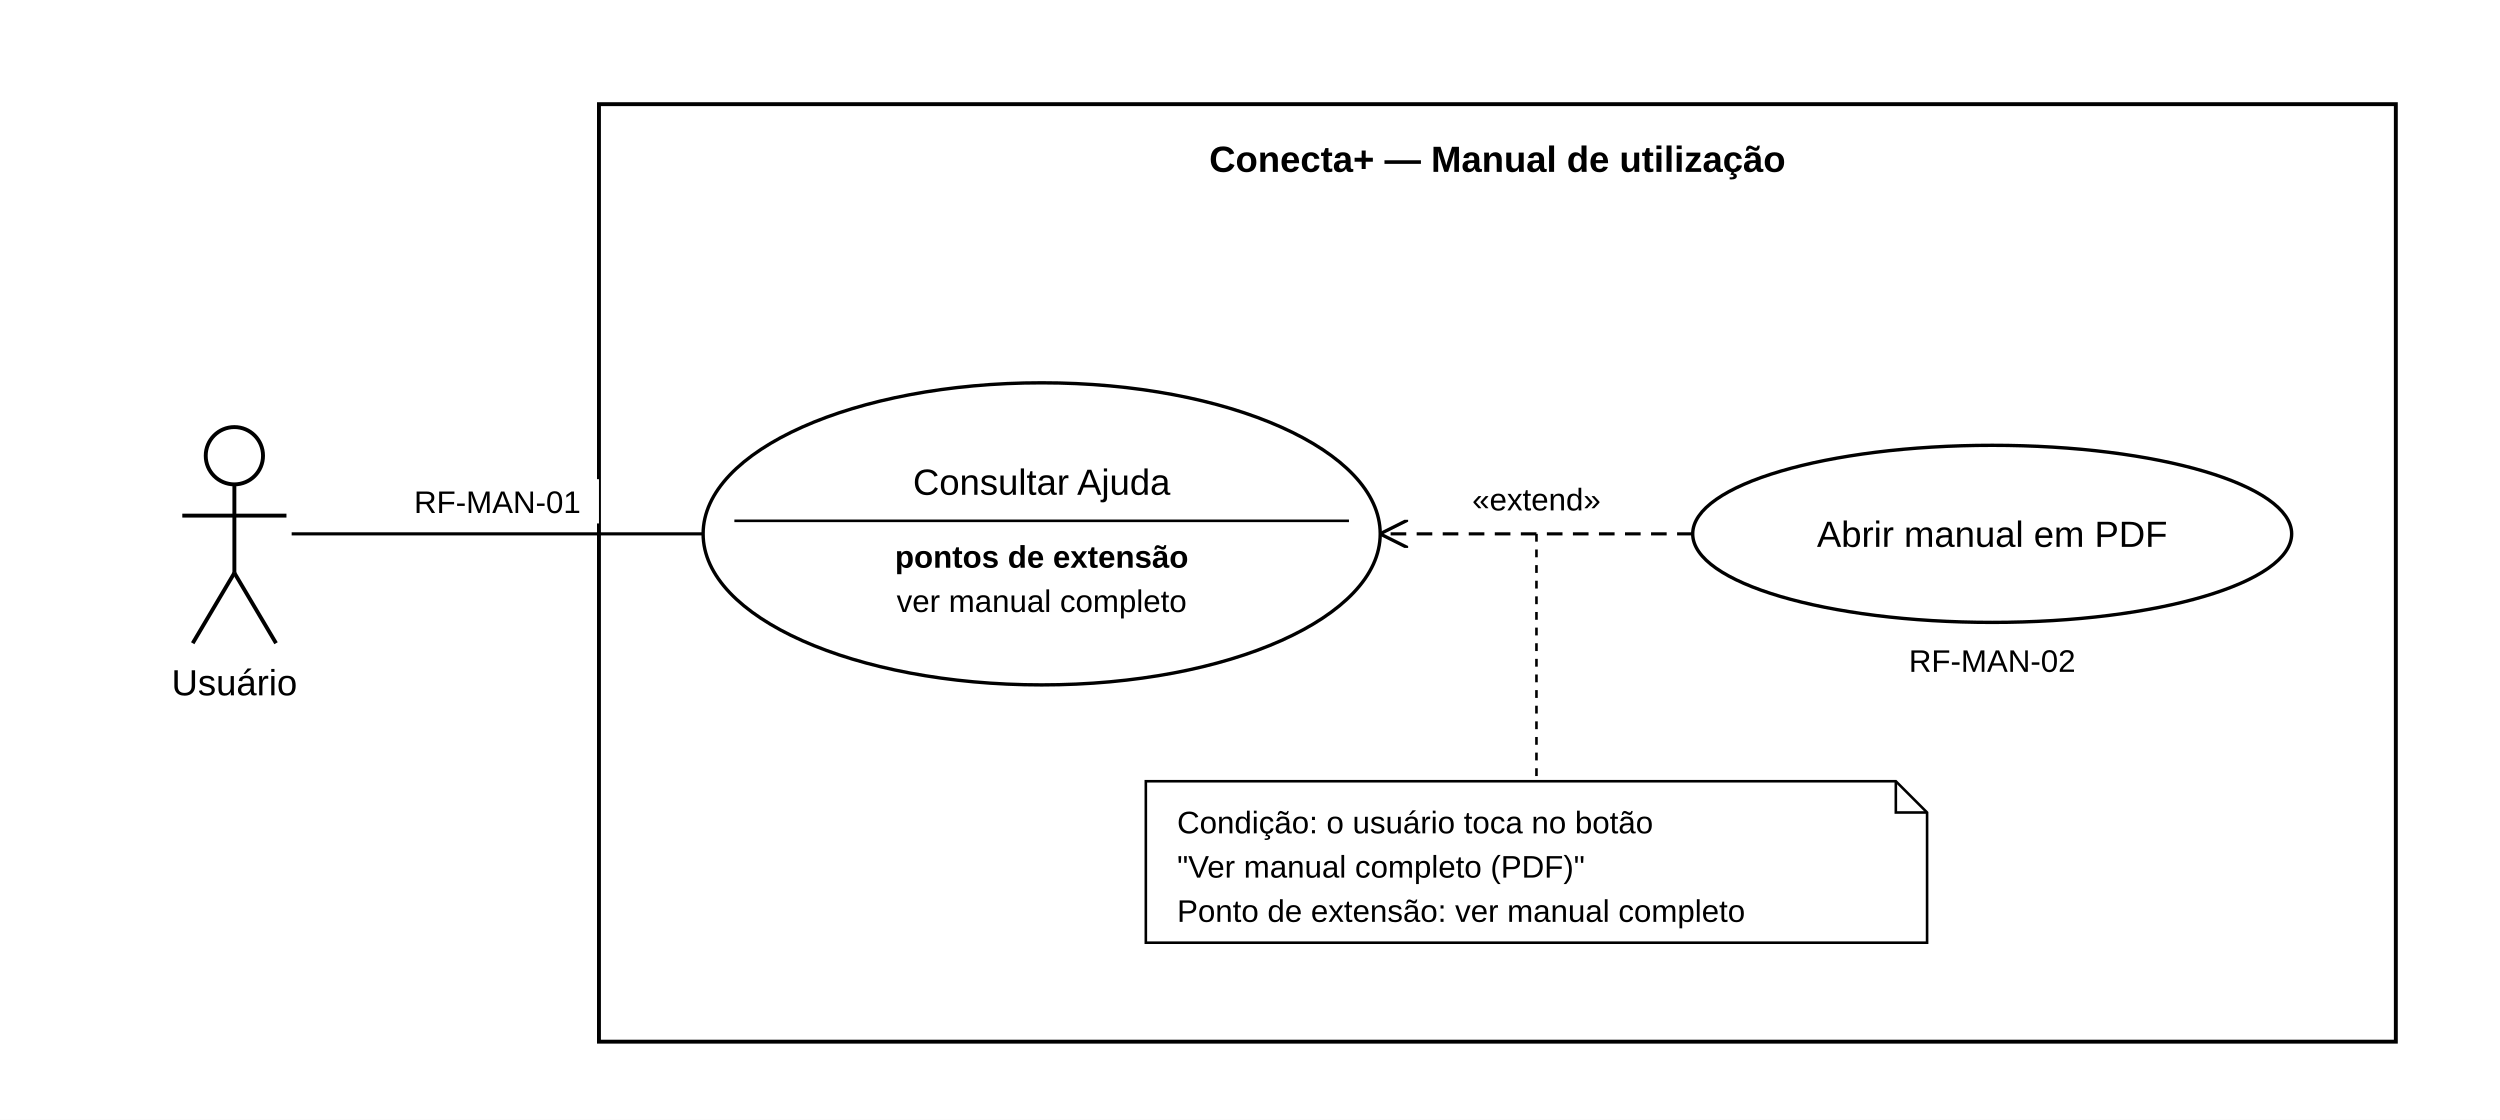
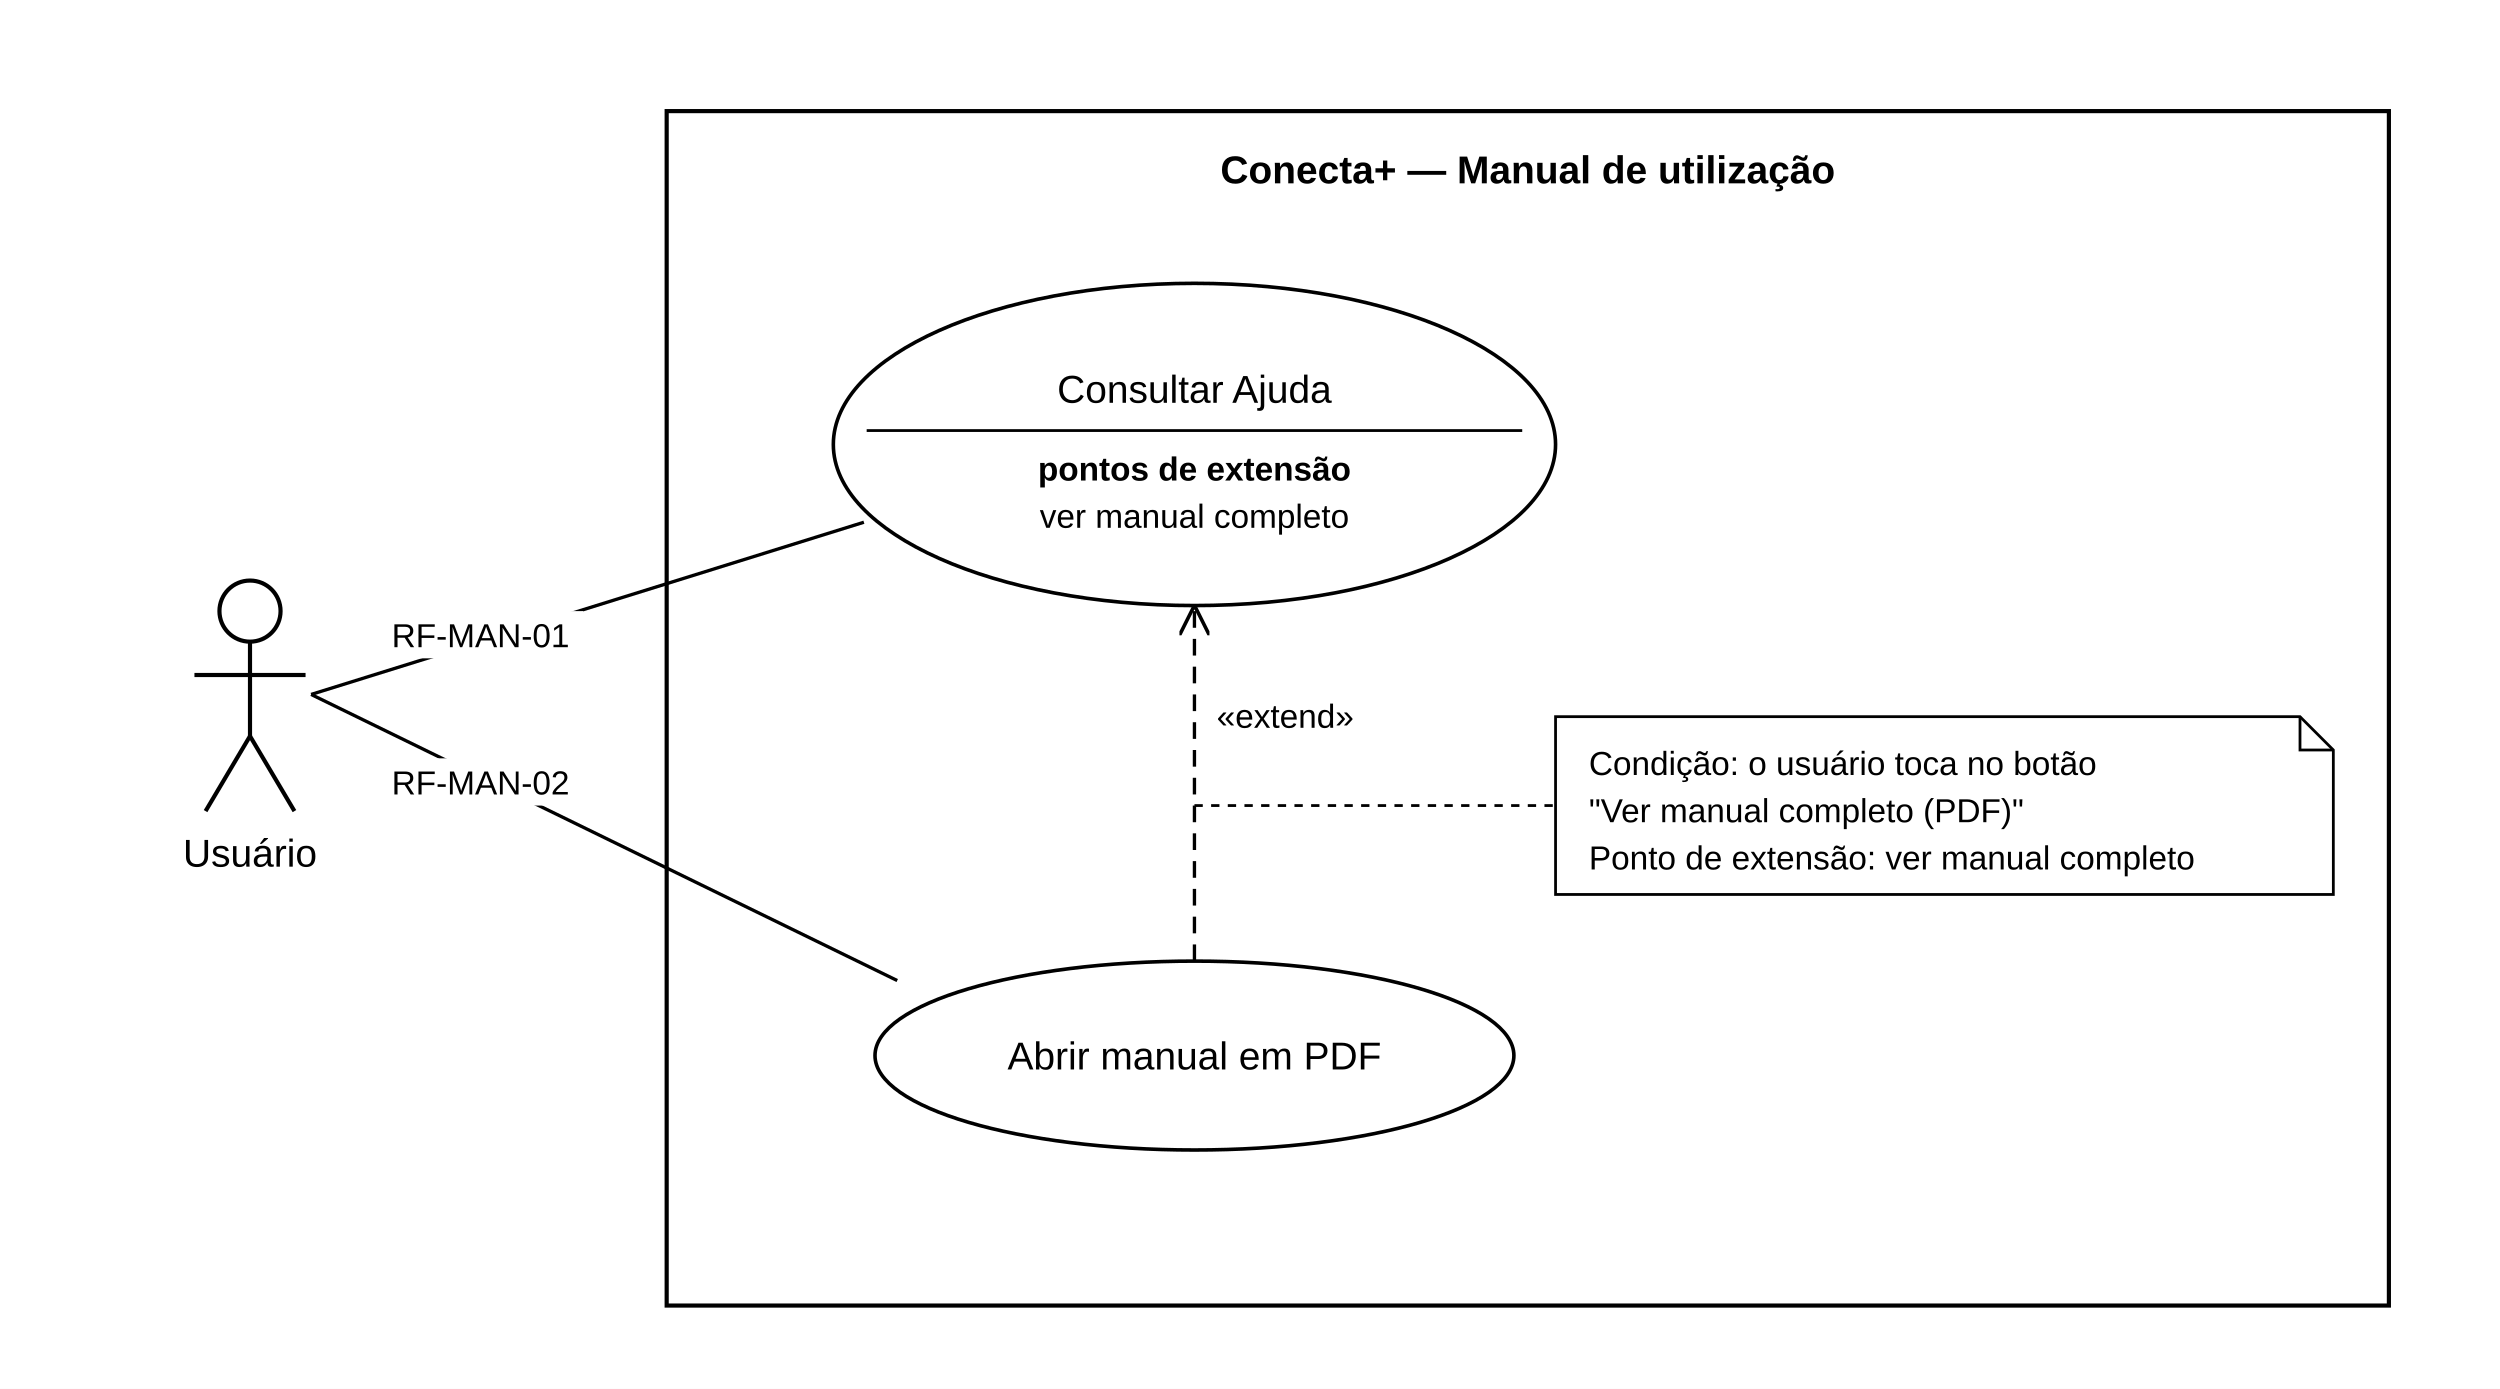
- <svg xmlns="http://www.w3.org/2000/svg" viewBox="0 0 960 430" width="960" height="430" font-family="Arial, Helvetica, sans-serif" font-size="14">
+ <svg xmlns="http://www.w3.org/2000/svg" viewBox="0 0 900 500" width="900" height="500" font-family="Arial, Helvetica, sans-serif" font-size="14">
  <defs>
    <marker id="seta-aberta" viewBox="0 0 10 10" refX="9" refY="5" markerWidth="9" markerHeight="9" orient="auto-start-reverse">
      <path d="M 0 0 L 10 5 L 0 10" fill="none" stroke="#000" stroke-width="1.2" />
    </marker>
  </defs>
-   <rect width="960" height="430" fill="#fff" />
-   <rect x="230" y="40" width="690" height="360" fill="none" stroke="#000" stroke-width="1.5" />
-   <text x="575" y="66" text-anchor="middle" font-weight="bold">Conecta+ — Manual de utilização</text>
-   <line x1="112" y1="205" x2="270" y2="205" stroke="#000" stroke-width="1.2" />
-   <rect x="152" y="184" width="78" height="17" fill="#fff" />
-   <text x="191" y="197" text-anchor="middle" font-size="12">RF-MAN-01</text>
-   <ellipse cx="400" cy="205" rx="130" ry="58" fill="#fff" stroke="#000" stroke-width="1.3" />
-   <text x="400" y="190" text-anchor="middle">Consultar Ajuda</text>
-   <line x1="282" y1="200" x2="518" y2="200" stroke="#000" stroke-width="1" />
-   <text x="400" y="218" text-anchor="middle" font-size="12" font-weight="bold">pontos de extensão</text>
-   <text x="400" y="235" text-anchor="middle" font-size="12">ver manual completo</text>
-   <ellipse cx="765" cy="205" rx="115" ry="34" fill="#fff" stroke="#000" stroke-width="1.3" />
-   <text x="765" y="210" text-anchor="middle">Abrir manual em PDF</text>
-   <text x="765" y="258" text-anchor="middle" font-size="12">RF-MAN-02</text>
-   <line x1="650" y1="205" x2="531" y2="205" stroke="#000" stroke-width="1.2" stroke-dasharray="6 4" marker-end="url(#seta-aberta)" />
-   <text x="590" y="196" text-anchor="middle" font-size="12">«extend»</text>
-   <line x1="590" y1="205" x2="590" y2="300" stroke="#000" stroke-width="1" stroke-dasharray="3 3" />
-   <path d="M 440 300 L 728 300 L 740 312 L 740 362 L 440 362 Z" fill="#fff" stroke="#000" stroke-width="1" />
-   <path d="M 728 300 L 728 312 L 740 312" fill="none" stroke="#000" stroke-width="1" />
-   <text x="452" y="320" font-size="12">Condição: o usuário toca no botão</text>
-   <text x="452" y="337" font-size="12">"Ver manual completo (PDF)"</text>
-   <text x="452" y="354" font-size="12">Ponto de extensão: ver manual completo</text>
+   <rect width="900" height="500" fill="#fff" />
+   <rect x="240" y="40" width="620" height="430" fill="none" stroke="#000" stroke-width="1.5" />
+   <text x="550" y="66" text-anchor="middle" font-weight="bold">Conecta+ — Manual de utilização</text>
+   <g stroke="#000" stroke-width="1.2">
+     <line x1="112" y1="250" x2="311" y2="188" />
+     <line x1="112" y1="250" x2="323" y2="353" />
+   </g>
+   <g>
+     <rect x="136" y="220" width="74" height="17" fill="#fff" />
+     <text x="173" y="233" text-anchor="middle" font-size="12">RF-MAN-01</text>
+     <rect x="136" y="273" width="74" height="17" fill="#fff" />
+     <text x="173" y="286" text-anchor="middle" font-size="12">RF-MAN-02</text>
+   </g>
+   <ellipse cx="430" cy="160" rx="130" ry="58" fill="#fff" stroke="#000" stroke-width="1.3" />
+   <text x="430" y="145" text-anchor="middle">Consultar Ajuda</text>
+   <line x1="312" y1="155" x2="548" y2="155" stroke="#000" stroke-width="1" />
+   <text x="430" y="173" text-anchor="middle" font-size="12" font-weight="bold">pontos de extensão</text>
+   <text x="430" y="190" text-anchor="middle" font-size="12">ver manual completo</text>
+   <ellipse cx="430" cy="380" rx="115" ry="34" fill="#fff" stroke="#000" stroke-width="1.3" />
+   <text x="430" y="385" text-anchor="middle">Abrir manual em PDF</text>
+   <line x1="430" y1="346" x2="430" y2="219" stroke="#000" stroke-width="1.2" stroke-dasharray="6 4" marker-end="url(#seta-aberta)" />
+   <text x="438" y="262" font-size="12">«extend»</text>
+   <line x1="430" y1="290" x2="560" y2="290" stroke="#000" stroke-width="1" stroke-dasharray="3 3" />
+   <path d="M 560 258 L 828 258 L 840 270 L 840 322 L 560 322 Z" fill="#fff" stroke="#000" stroke-width="1" />
+   <path d="M 828 258 L 828 270 L 840 270" fill="none" stroke="#000" stroke-width="1" />
+   <text x="572" y="279" font-size="12">Condição: o usuário toca no botão</text>
+   <text x="572" y="296" font-size="12">"Ver manual completo (PDF)"</text>
+   <text x="572" y="313" font-size="12">Ponto de extensão: ver manual completo</text>
  <g stroke="#000" stroke-width="1.5" fill="none">
-     <circle cx="90" cy="175" r="11" />
-     <line x1="90" y1="186" x2="90" y2="220" />
-     <line x1="70" y1="198" x2="110" y2="198" />
-     <line x1="90" y1="220" x2="74" y2="247" />
-     <line x1="90" y1="220" x2="106" y2="247" />
+     <circle cx="90" cy="220" r="11" />
+     <line x1="90" y1="231" x2="90" y2="265" />
+     <line x1="70" y1="243" x2="110" y2="243" />
+     <line x1="90" y1="265" x2="74" y2="292" />
+     <line x1="90" y1="265" x2="106" y2="292" />
  </g>
-   <text x="90" y="267" text-anchor="middle">Usuário</text>
+   <text x="90" y="312" text-anchor="middle">Usuário</text>
</svg>
